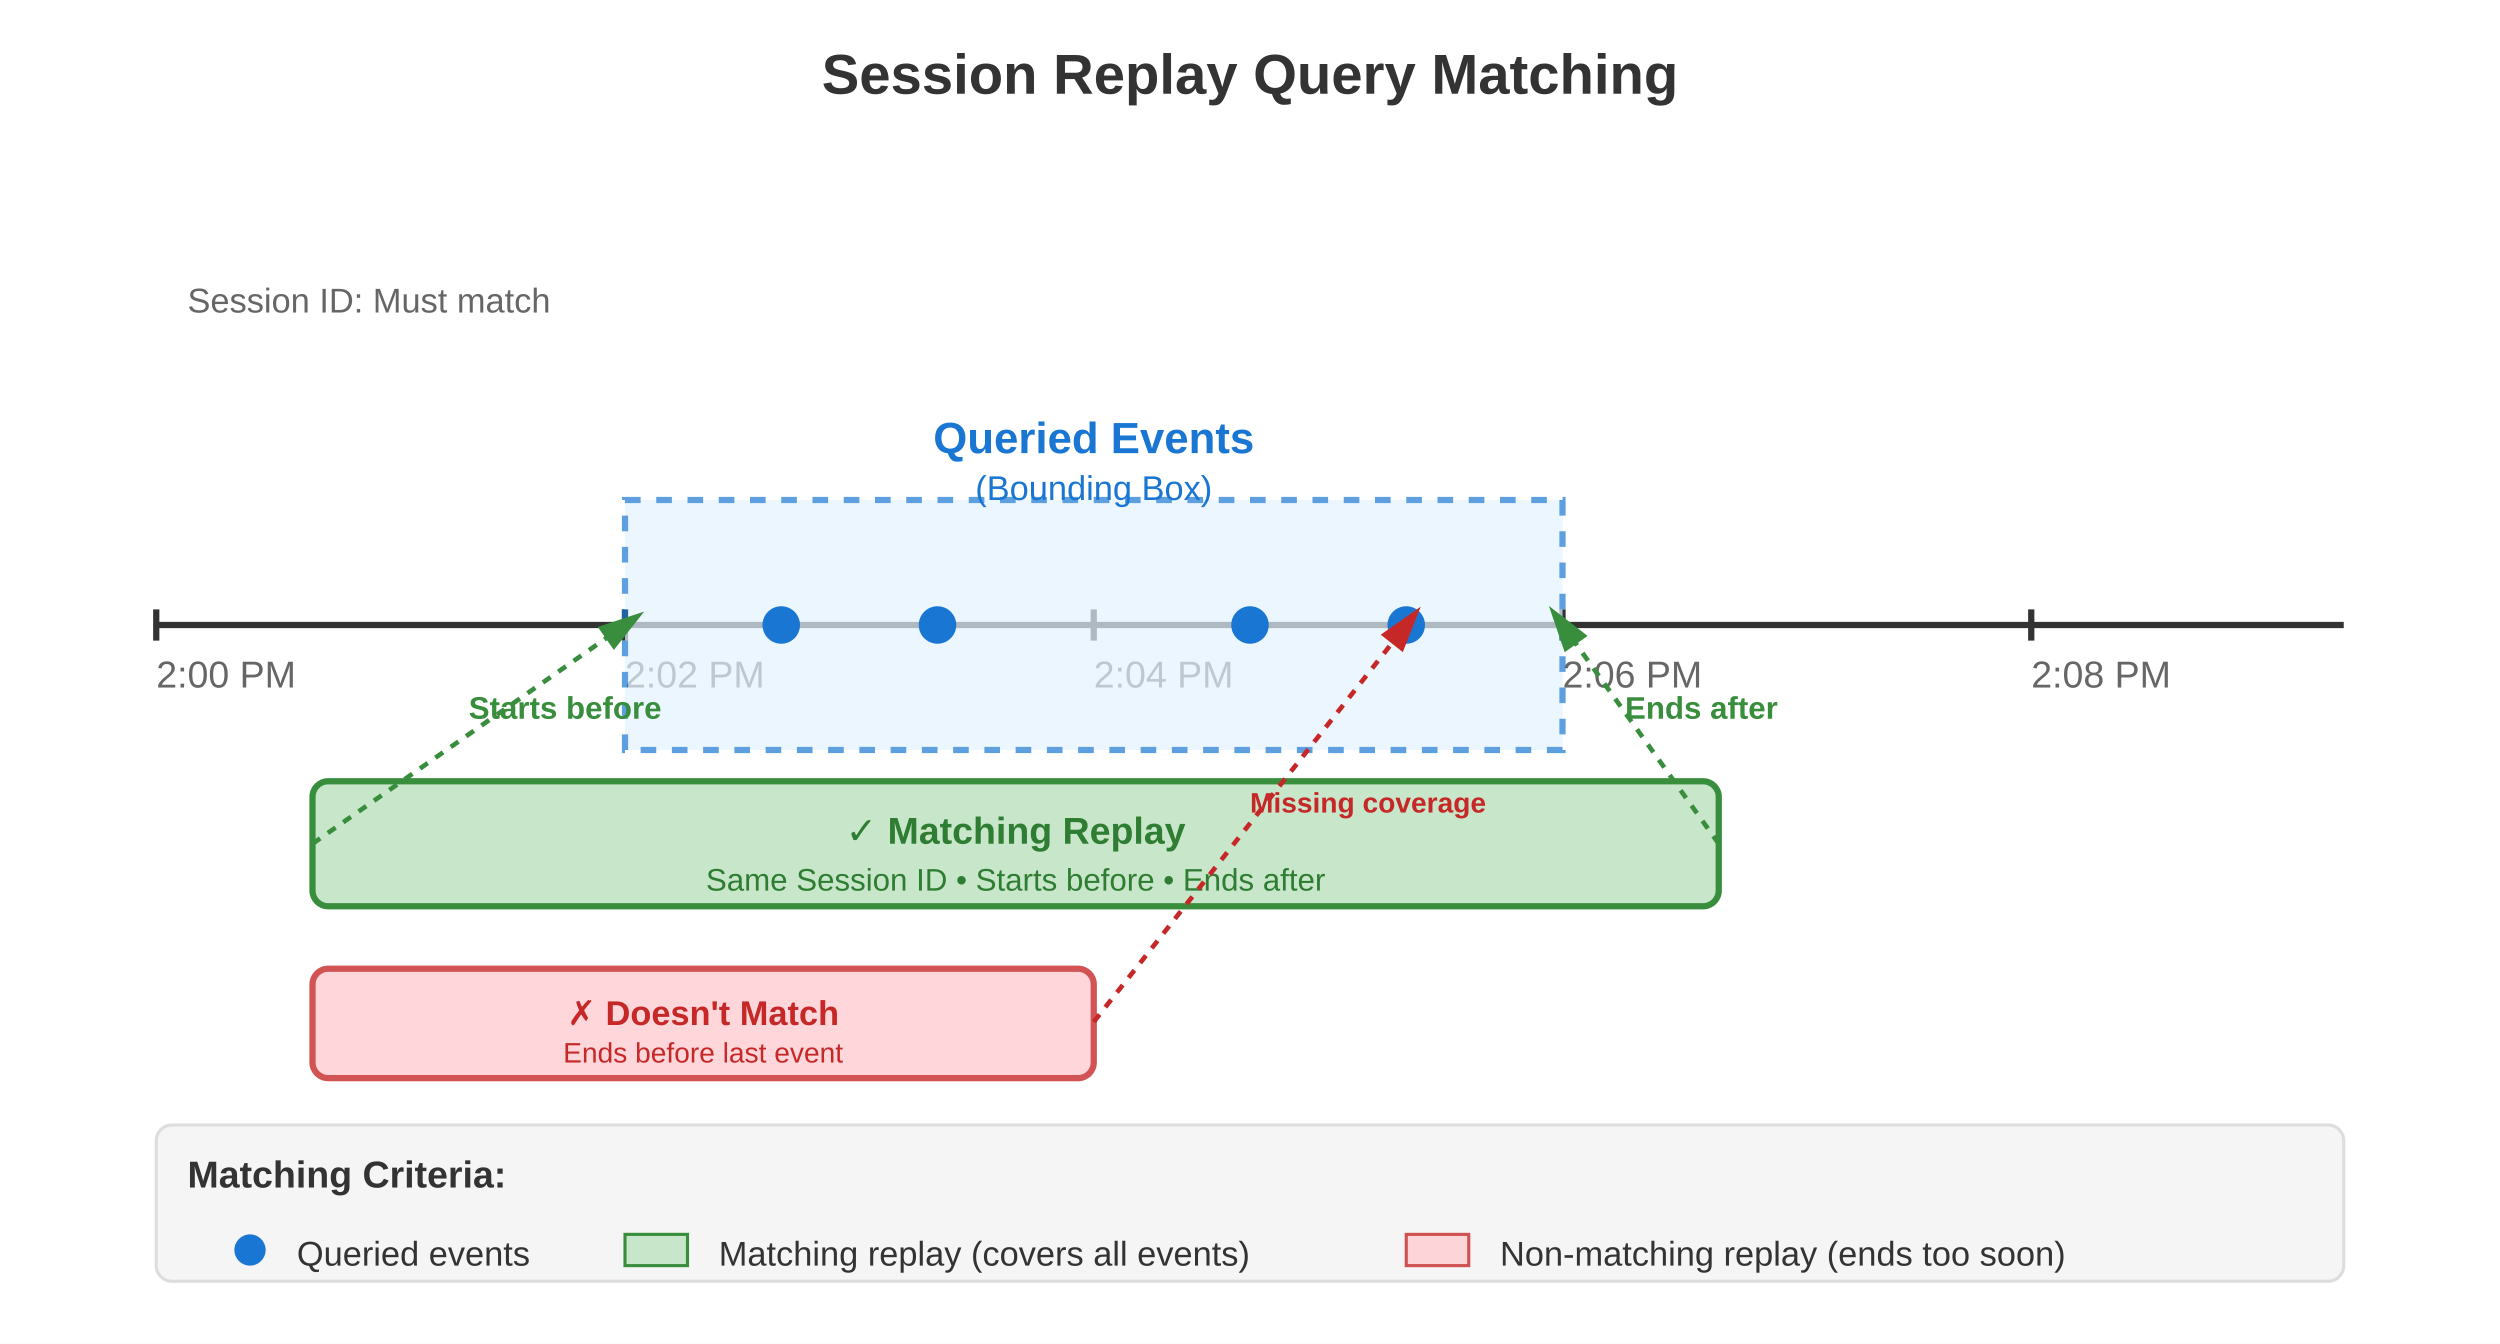
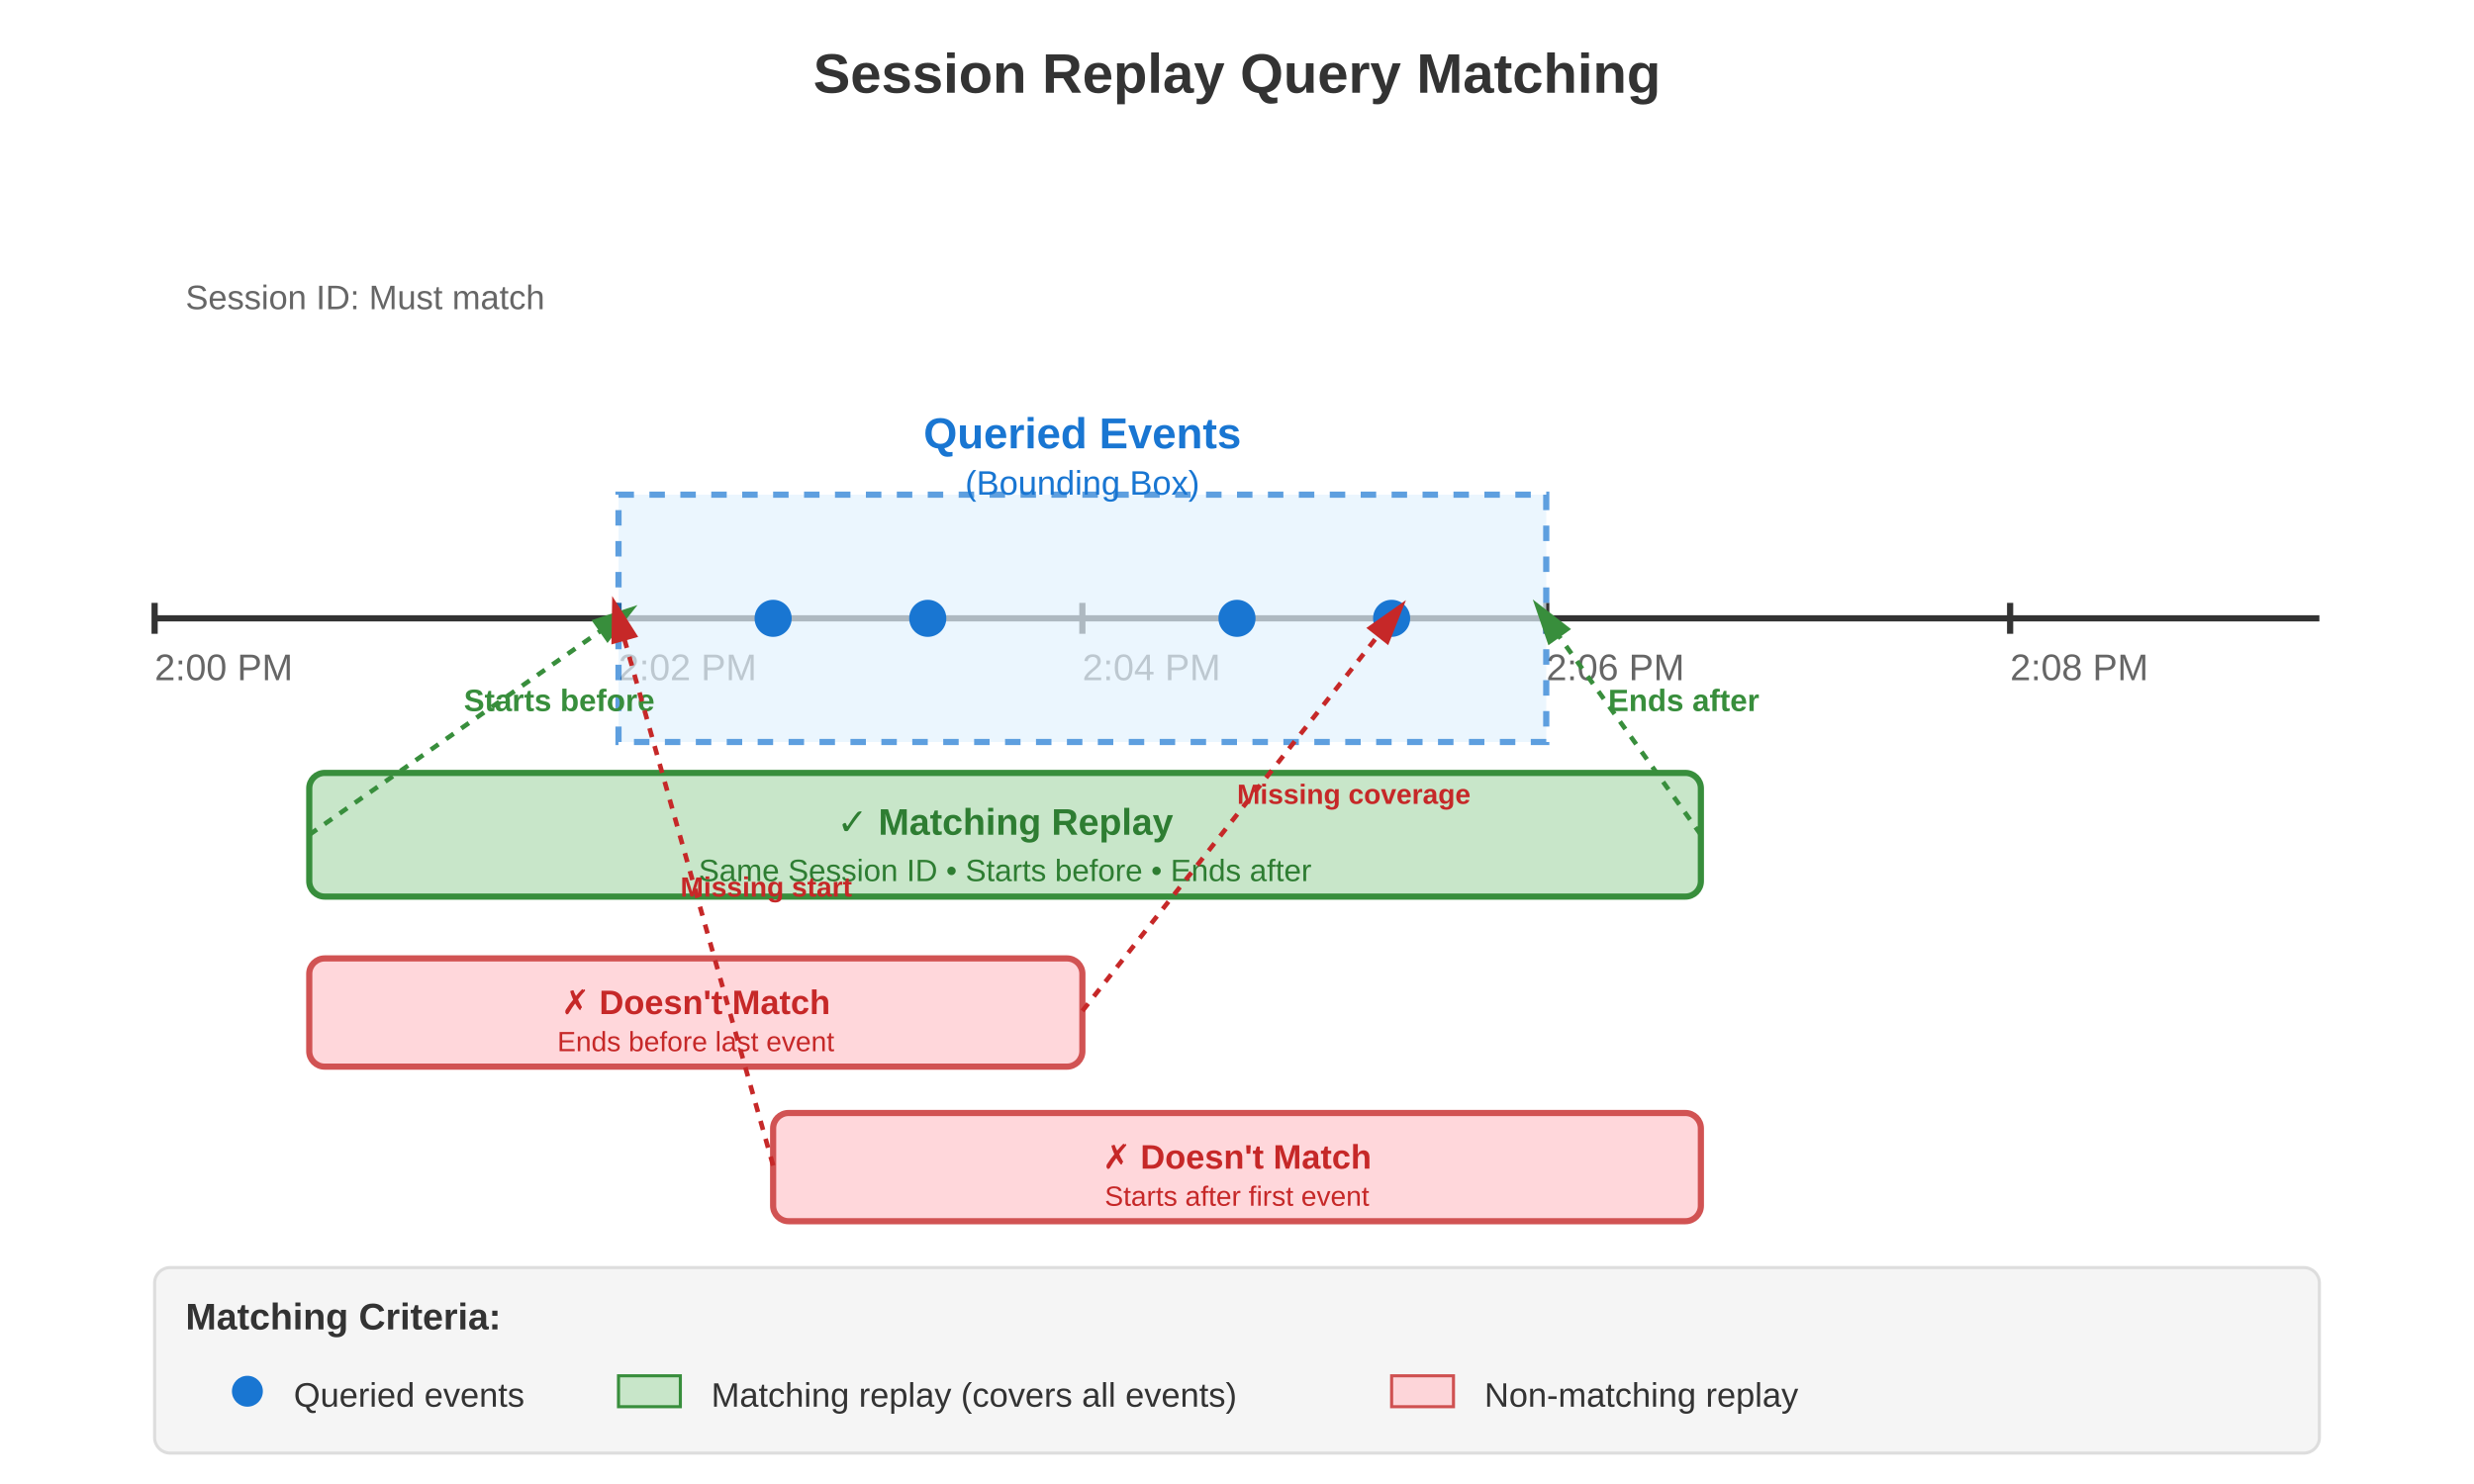
- <svg xmlns="http://www.w3.org/2000/svg" width="800" height="430">
-   <rect width="800" height="430" fill="#ffffff" />
+ <svg xmlns="http://www.w3.org/2000/svg" width="800" height="480">
+   <rect width="800" height="480" fill="#ffffff" />
  <text x="400" y="30" font-family="Arial, sans-serif" font-size="18" font-weight="bold" text-anchor="middle" fill="#333">Session Replay Query Matching</text>
  <line x1="50" y1="200" x2="750" y2="200" stroke="#333" stroke-width="2" />
  <text x="50" y="220" font-family="Arial, sans-serif" font-size="12" fill="#666">2:00 PM</text>
  <text x="200" y="220" font-family="Arial, sans-serif" font-size="12" fill="#666">2:02 PM</text>
  <text x="350" y="220" font-family="Arial, sans-serif" font-size="12" fill="#666">2:04 PM</text>
  <text x="500" y="220" font-family="Arial, sans-serif" font-size="12" fill="#666">2:06 PM</text>
  <text x="650" y="220" font-family="Arial, sans-serif" font-size="12" fill="#666">2:08 PM</text>
  <line x1="50" y1="195" x2="50" y2="205" stroke="#333" stroke-width="2" />
  <line x1="200" y1="195" x2="200" y2="205" stroke="#333" stroke-width="2" />
  <line x1="350" y1="195" x2="350" y2="205" stroke="#333" stroke-width="2" />
  <line x1="500" y1="195" x2="500" y2="205" stroke="#333" stroke-width="2" />
  <line x1="650" y1="195" x2="650" y2="205" stroke="#333" stroke-width="2" />
  <rect x="200" y="160" width="300" height="80" fill="#e3f2fd" stroke="#1976d2" stroke-width="2" stroke-dasharray="5,5" opacity="0.7" />
  <text x="350" y="145" font-family="Arial, sans-serif" font-size="14" font-weight="bold" text-anchor="middle" fill="#1976d2">Queried Events</text>
  <text x="350" y="160" font-family="Arial, sans-serif" font-size="11" text-anchor="middle" fill="#1976d2">(Bounding Box)</text>
  <circle cx="250" cy="200" r="6" fill="#1976d2" />
  <circle cx="300" cy="200" r="6" fill="#1976d2" />
  <circle cx="400" cy="200" r="6" fill="#1976d2" />
  <circle cx="450" cy="200" r="6" fill="#1976d2" />
  <rect x="100" y="250" width="450" height="40" fill="#c8e6c9" stroke="#388e3c" stroke-width="2" rx="5" />
  <text x="325" y="270" font-family="Arial, sans-serif" font-size="12" font-weight="bold" text-anchor="middle" fill="#2e7d32">✓ Matching Replay</text>
  <text x="325" y="285" font-family="Arial, sans-serif" font-size="10" text-anchor="middle" fill="#2e7d32">Same Session ID • Starts before • Ends after</text>
  <line x1="100" y1="270" x2="200" y2="200" stroke="#388e3c" stroke-width="1.5" stroke-dasharray="3,3" marker-end="url(#arrowhead-green)" />
  <line x1="550" y1="270" x2="500" y2="200" stroke="#388e3c" stroke-width="1.5" stroke-dasharray="3,3" marker-end="url(#arrowhead-green)" />
  <text x="150" y="230" font-family="Arial, sans-serif" font-size="10" fill="#388e3c" font-weight="bold">Starts before</text>
  <text x="520" y="230" font-family="Arial, sans-serif" font-size="10" fill="#388e3c" font-weight="bold">Ends after</text>
  <rect x="100" y="310" width="250" height="35" fill="#ffcdd2" stroke="#c62828" stroke-width="2" rx="5" opacity="0.8" />
  <text x="225" y="328" font-family="Arial, sans-serif" font-size="11" font-weight="bold" text-anchor="middle" fill="#c62828">✗ Doesn't Match</text>
  <text x="225" y="340" font-family="Arial, sans-serif" font-size="9" text-anchor="middle" fill="#c62828">Ends before last event</text>
  <line x1="350" y1="327" x2="450" y2="200" stroke="#c62828" stroke-width="1.5" stroke-dasharray="3,3" marker-end="url(#arrowhead-red)" />
  <text x="400" y="260" font-family="Arial, sans-serif" font-size="9" fill="#c62828" font-weight="bold">Missing coverage</text>
-   <rect x="50" y="360" width="700" height="50" fill="#f5f5f5" stroke="#ddd" stroke-width="1" rx="5" />
-   <text x="60" y="380" font-family="Arial, sans-serif" font-size="12" font-weight="bold" fill="#333">Matching Criteria:</text>
-   <circle cx="80" cy="400" r="5" fill="#1976d2" />
-   <text x="95" y="405" font-family="Arial, sans-serif" font-size="11" fill="#333">Queried events</text>
-   <rect x="200" y="395" width="20" height="10" fill="#c8e6c9" stroke="#388e3c" stroke-width="1" />
-   <text x="230" y="405" font-family="Arial, sans-serif" font-size="11" fill="#333">Matching replay (covers all events)</text>
-   <rect x="450" y="395" width="20" height="10" fill="#ffcdd2" stroke="#c62828" stroke-width="1" opacity="0.8" />
-   <text x="480" y="405" font-family="Arial, sans-serif" font-size="11" fill="#333">Non-matching replay (ends too soon)</text>
+   <rect x="250" y="360" width="300" height="35" fill="#ffcdd2" stroke="#c62828" stroke-width="2" rx="5" opacity="0.8" />
+   <text x="400" y="378" font-family="Arial, sans-serif" font-size="11" font-weight="bold" text-anchor="middle" fill="#c62828">✗ Doesn't Match</text>
+   <text x="400" y="390" font-family="Arial, sans-serif" font-size="9" text-anchor="middle" fill="#c62828">Starts after first event</text>
+   <line x1="250" y1="377" x2="200" y2="200" stroke="#c62828" stroke-width="1.5" stroke-dasharray="3,3" marker-end="url(#arrowhead-red)" />
+   <text x="220" y="290" font-family="Arial, sans-serif" font-size="9" fill="#c62828" font-weight="bold">Missing start</text>
+   <rect x="50" y="410" width="700" height="60" fill="#f5f5f5" stroke="#ddd" stroke-width="1" rx="5" />
+   <text x="60" y="430" font-family="Arial, sans-serif" font-size="12" font-weight="bold" fill="#333">Matching Criteria:</text>
+   <circle cx="80" cy="450" r="5" fill="#1976d2" />
+   <text x="95" y="455" font-family="Arial, sans-serif" font-size="11" fill="#333">Queried events</text>
+   <rect x="200" y="445" width="20" height="10" fill="#c8e6c9" stroke="#388e3c" stroke-width="1" />
+   <text x="230" y="455" font-family="Arial, sans-serif" font-size="11" fill="#333">Matching replay (covers all events)</text>
+   <rect x="450" y="445" width="20" height="10" fill="#ffcdd2" stroke="#c62828" stroke-width="1" opacity="0.8" />
+   <text x="480" y="455" font-family="Arial, sans-serif" font-size="11" fill="#333">Non-matching replay</text>
  <defs>
    <marker id="arrowhead-green" markerWidth="10" markerHeight="10" refX="5" refY="3" orient="auto">
      <polygon points="0 0, 10 3, 0 6" fill="#388e3c" />
    </marker>
    <marker id="arrowhead-red" markerWidth="10" markerHeight="10" refX="5" refY="3" orient="auto">
      <polygon points="0 0, 10 3, 0 6" fill="#c62828" />
    </marker>
  </defs>
  <text x="60" y="100" font-family="Arial, sans-serif" font-size="11" fill="#666">Session ID: Must match</text>
</svg>
